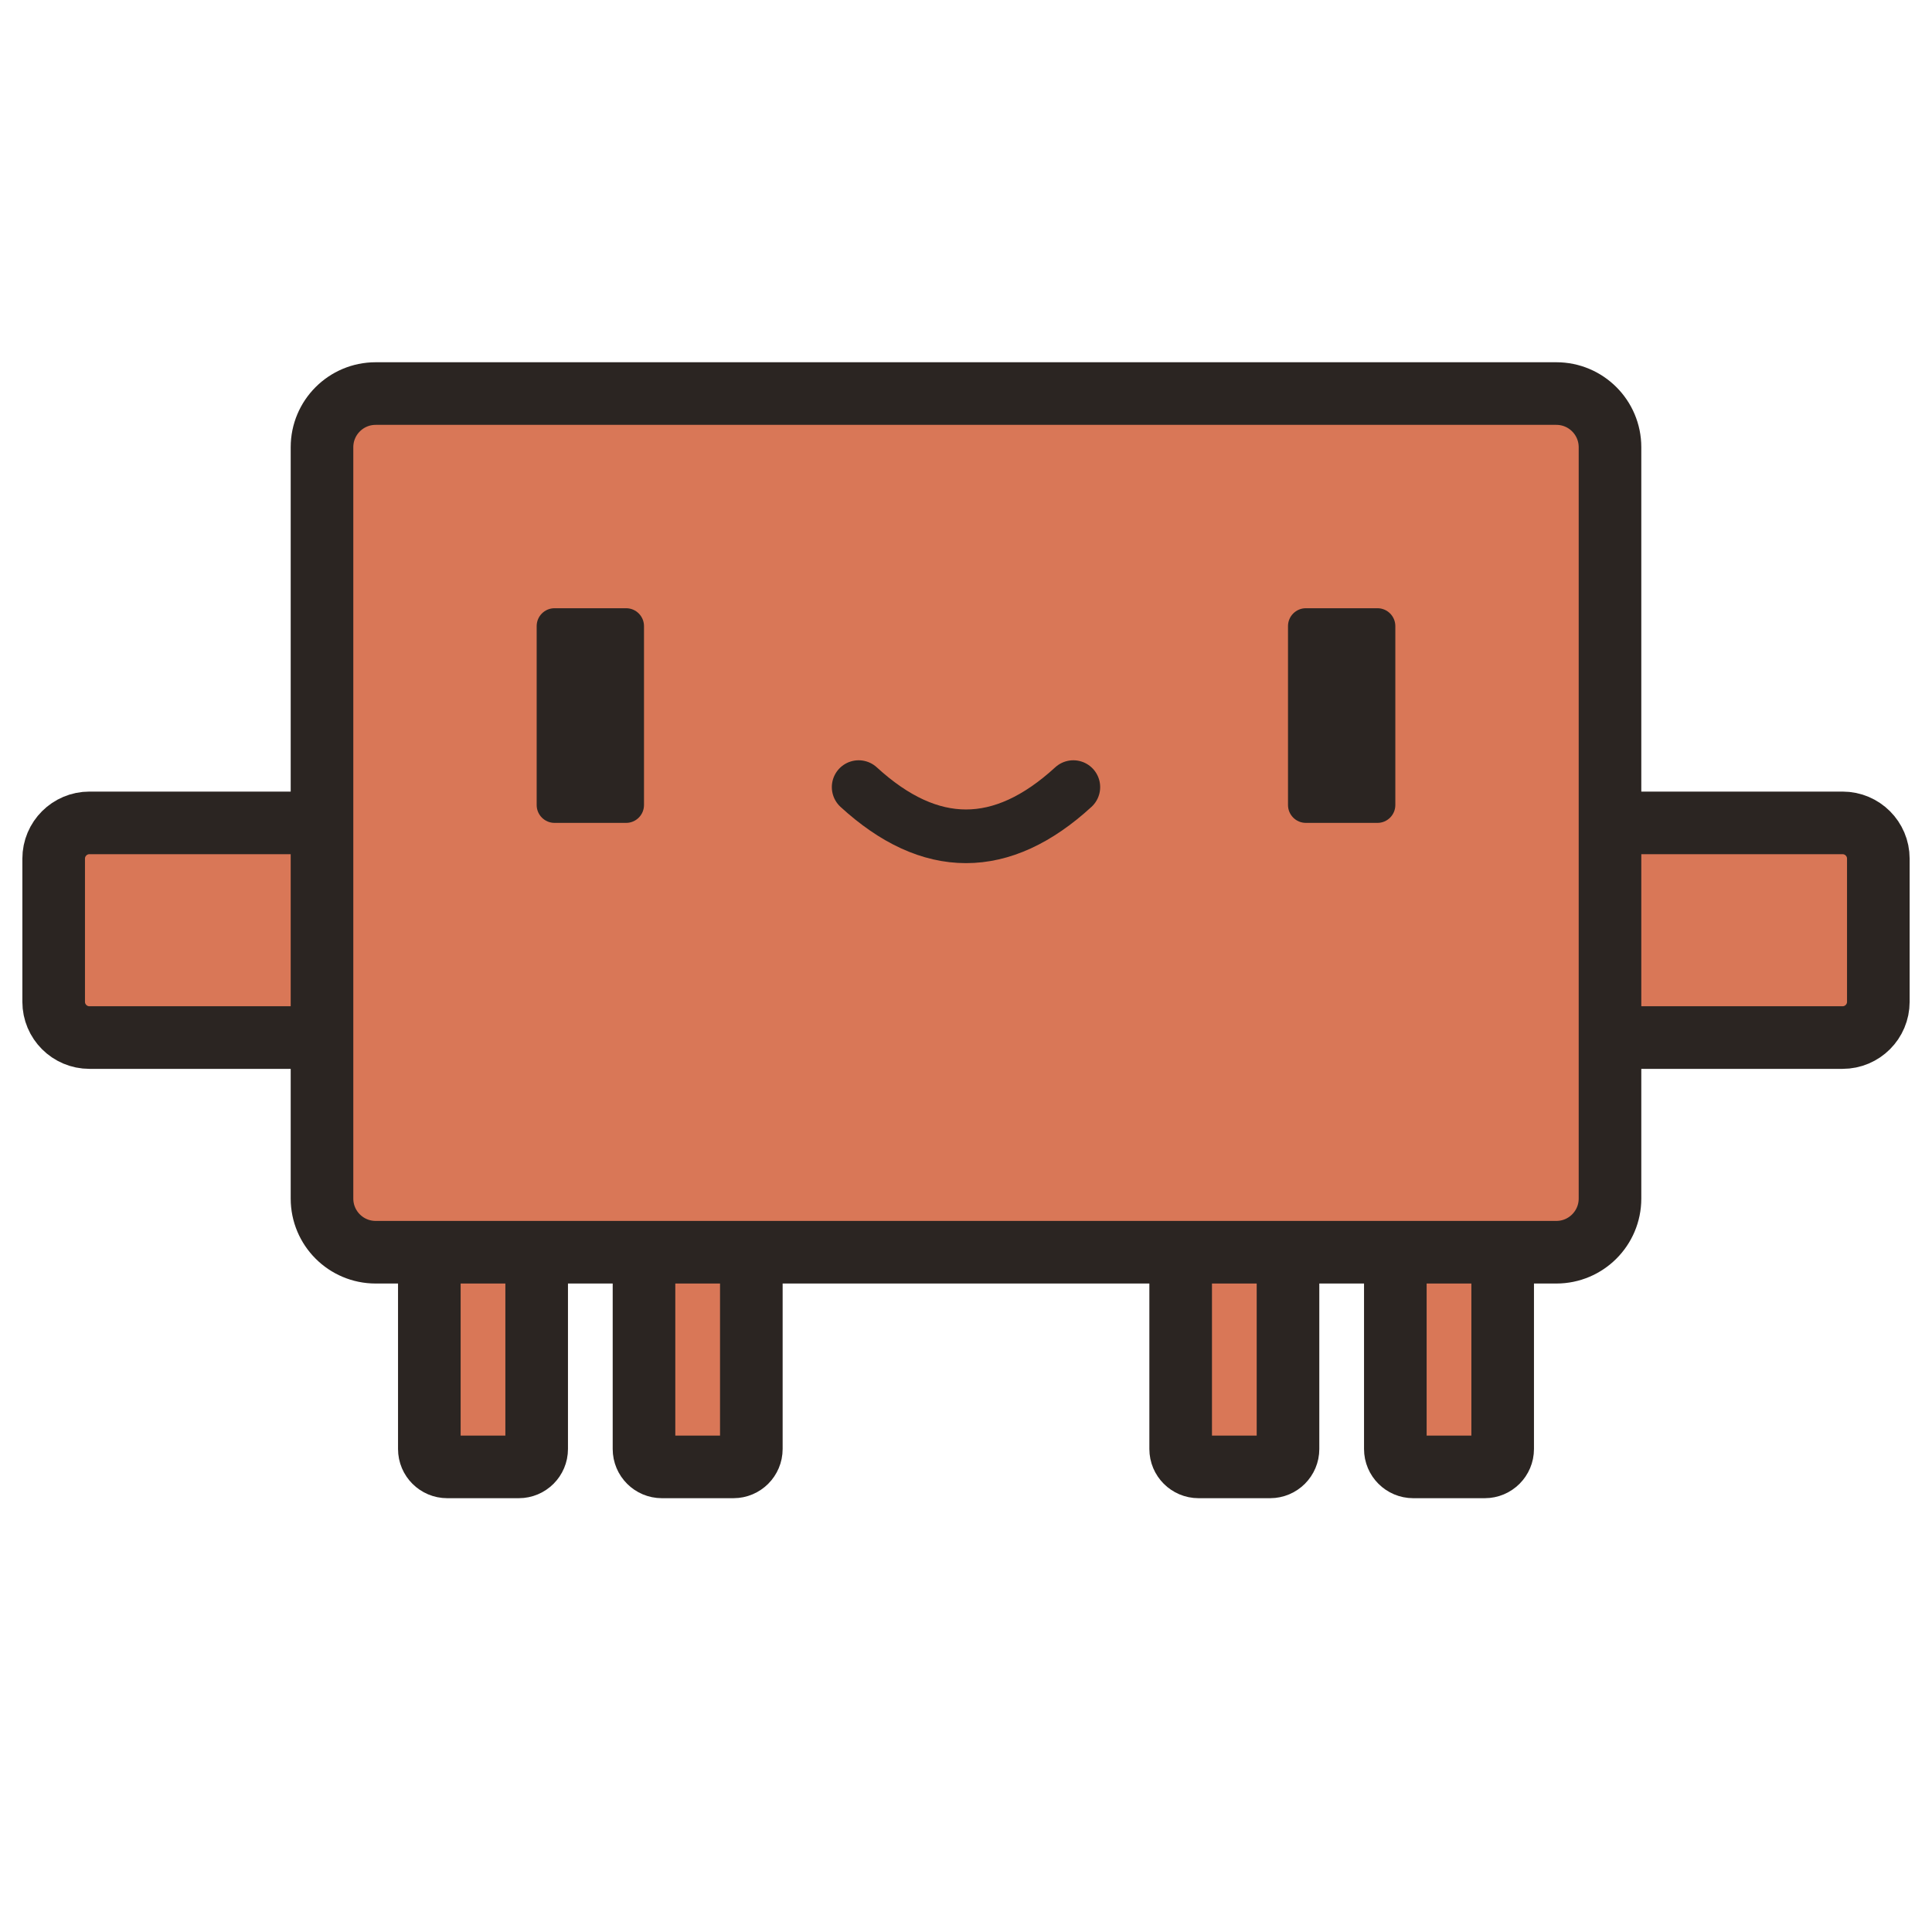
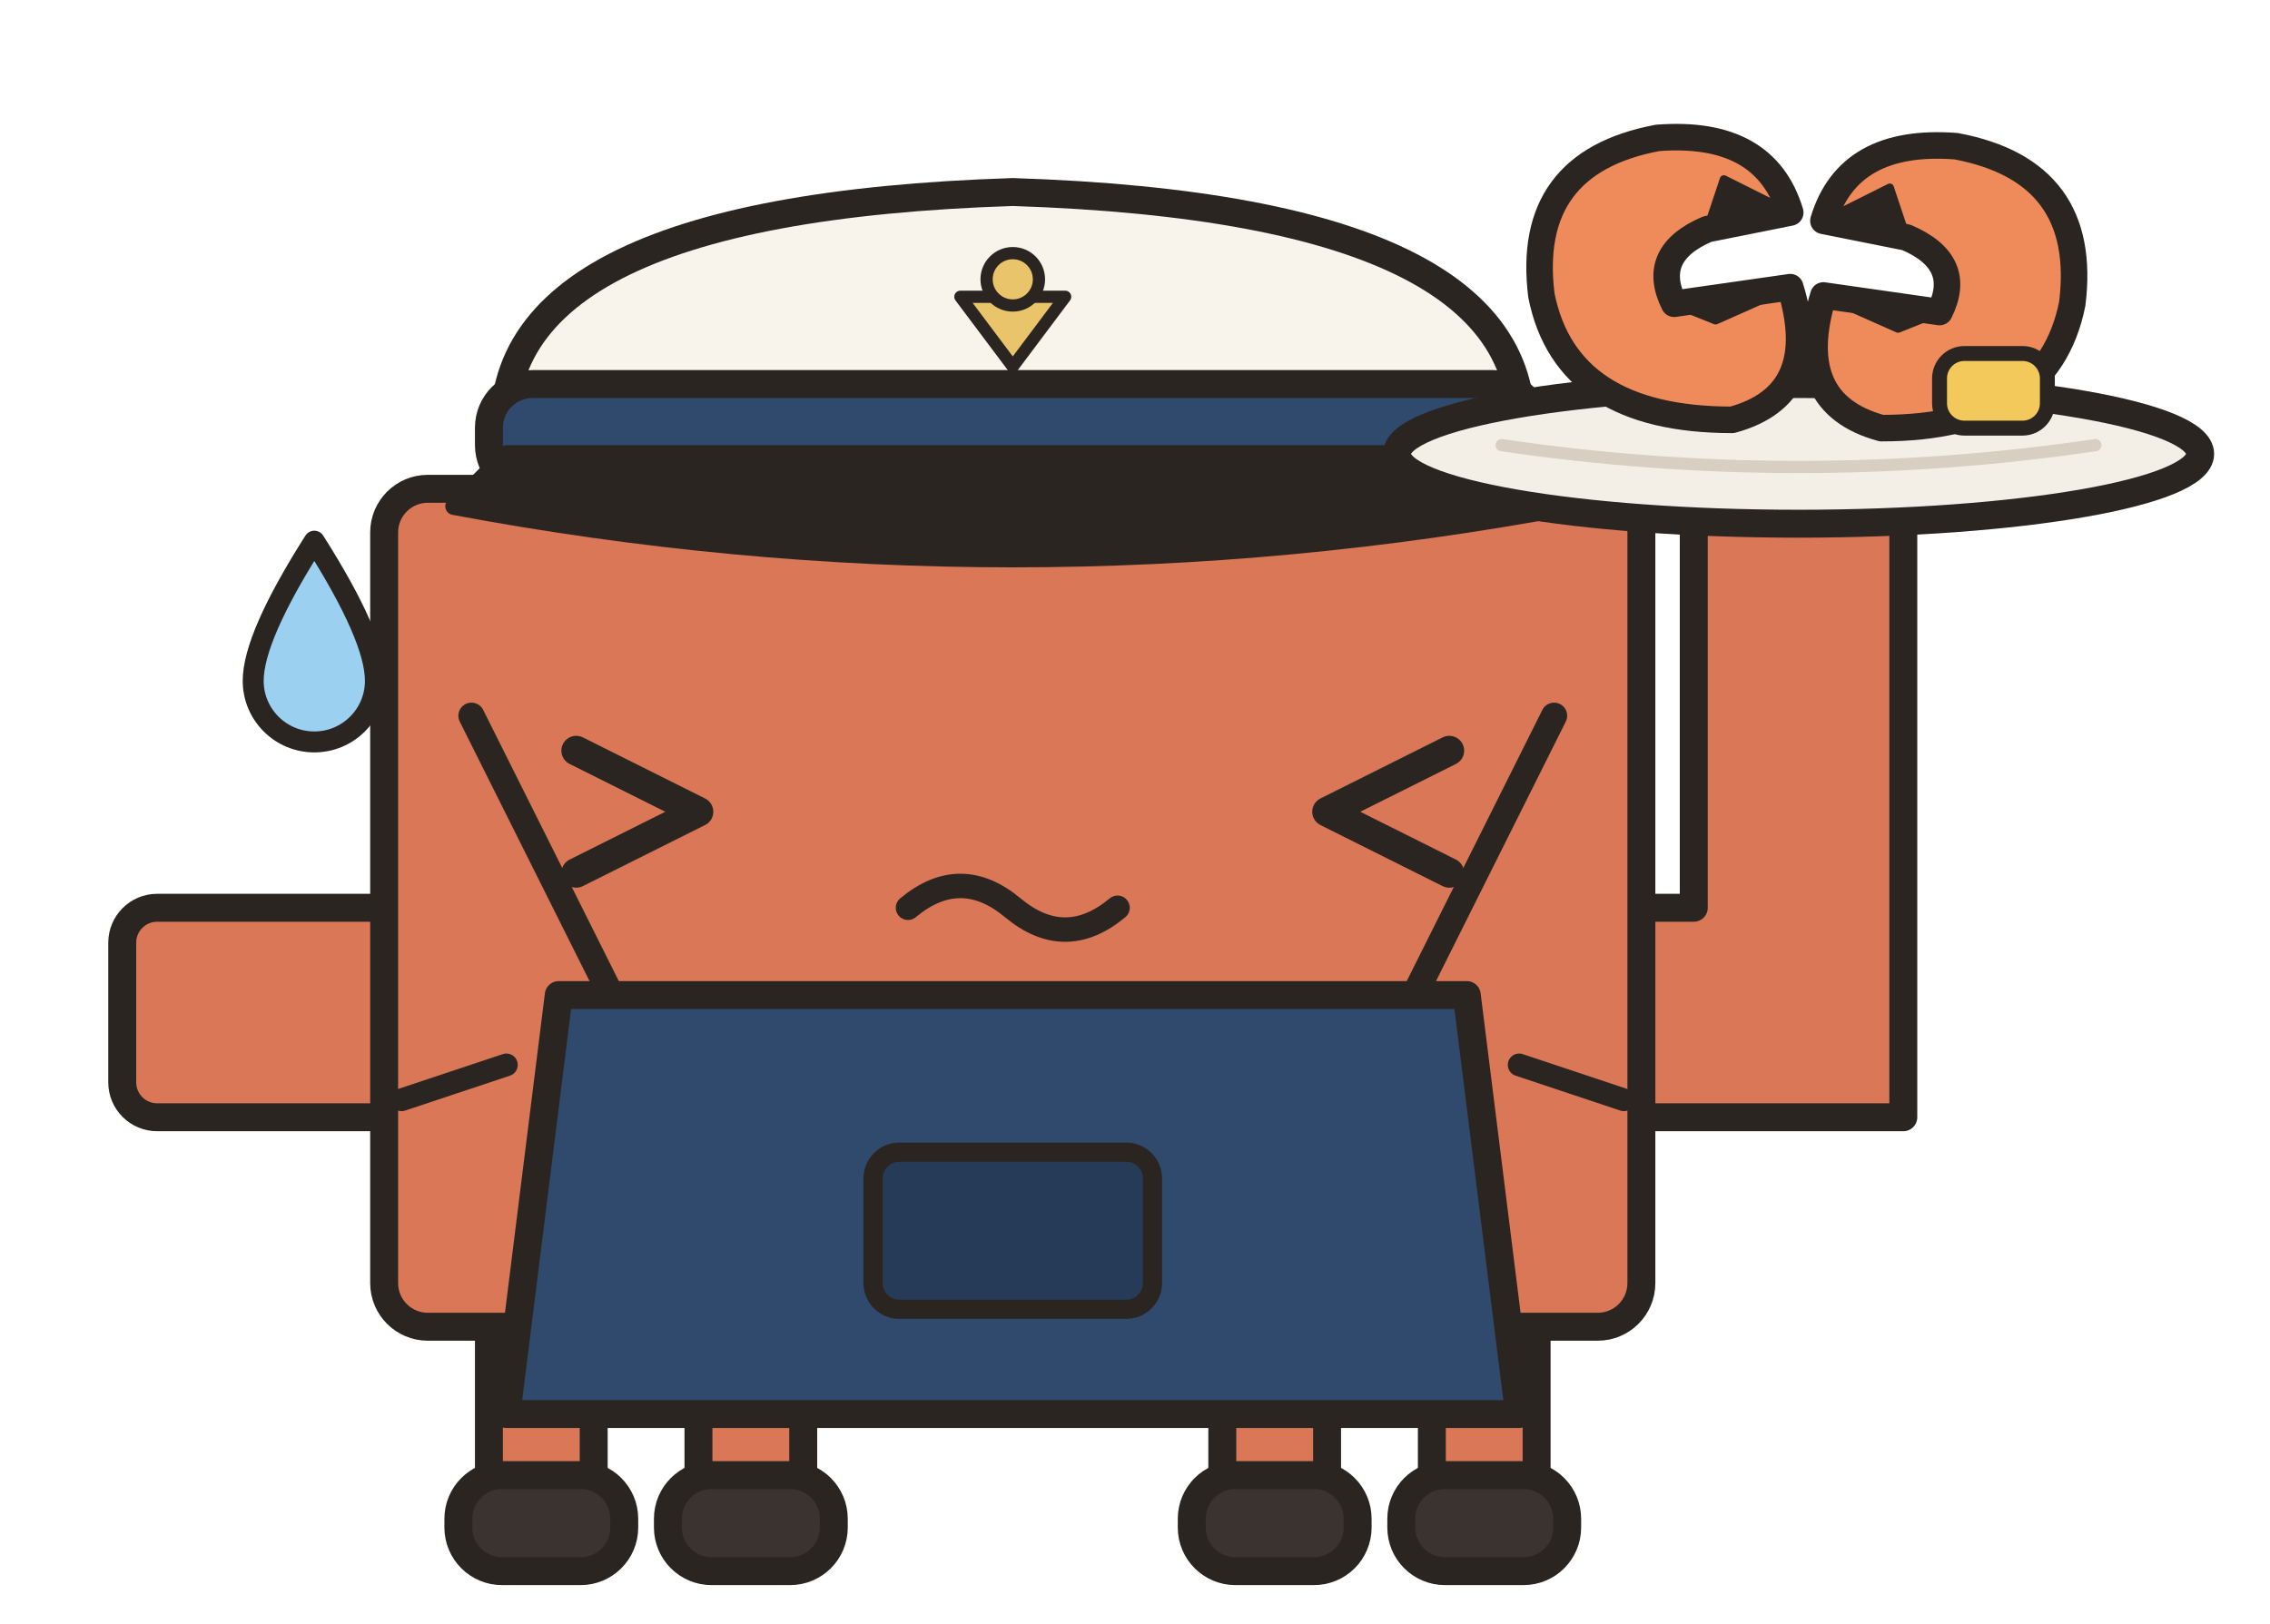
- <svg xmlns="http://www.w3.org/2000/svg" viewBox="12 26 216 216">
-   <g fill="#d97757" stroke="#2b2522" stroke-width="7" stroke-linejoin="round">
-     <rect x="60" y="150" width="12" height="40" rx="2" />
-     <rect x="84" y="150" width="12" height="40" rx="2" />
-     <rect x="144" y="150" width="12" height="40" rx="2" />
-     <rect x="168" y="150" width="12" height="40" rx="2" />
-     <rect x="18" y="118" width="204" height="24" rx="4" />
-     <rect x="48" y="70" width="144" height="96" rx="6" />
+ <svg xmlns="http://www.w3.org/2000/svg" viewBox="4 14 260 186">
+   <g class="crab" data-move="shiver">
+     <g>
+       <g class="move">
+         <g class="breathe">
+           <g class="leg l0">
+             <rect x="60" y="156" width="12" height="32" rx="2" fill="#d97757" stroke="#2b2522" stroke-width="3.2" stroke-linejoin="round" stroke-linecap="round" />
+             <rect x="56.5" y="183" width="19" height="11" rx="5" fill="#3b3330" stroke="#2b2522" stroke-width="3.2" stroke-linejoin="round" stroke-linecap="round" />
+           </g>
+           <g class="leg l1">
+             <rect x="84" y="156" width="12" height="32" rx="2" fill="#d97757" stroke="#2b2522" stroke-width="3.2" stroke-linejoin="round" stroke-linecap="round" />
+             <rect x="80.5" y="183" width="19" height="11" rx="5" fill="#3b3330" stroke="#2b2522" stroke-width="3.2" stroke-linejoin="round" stroke-linecap="round" />
+           </g>
+           <g class="leg l2">
+             <rect x="144" y="156" width="12" height="32" rx="2" fill="#d97757" stroke="#2b2522" stroke-width="3.2" stroke-linejoin="round" stroke-linecap="round" />
+             <rect x="140.5" y="183" width="19" height="11" rx="5" fill="#3b3330" stroke="#2b2522" stroke-width="3.2" stroke-linejoin="round" stroke-linecap="round" />
+           </g>
+           <g class="leg l3">
+             <rect x="168" y="156" width="12" height="32" rx="2" fill="#d97757" stroke="#2b2522" stroke-width="3.2" stroke-linejoin="round" stroke-linecap="round" />
+             <rect x="164.5" y="183" width="19" height="11" rx="5" fill="#3b3330" stroke="#2b2522" stroke-width="3.2" stroke-linejoin="round" stroke-linecap="round" />
+           </g>
+           <rect x="18" y="118" width="36" height="24" rx="4" fill="#d97757" stroke="#2b2522" stroke-width="3.2" stroke-linejoin="round" stroke-linecap="round" />
+           <path d="M186 118 L198 118 L198 70 L222 70 L222 142 L186 142 Z" fill="#d97757" stroke="#2b2522" stroke-width="3.2" stroke-linejoin="round" stroke-linecap="round" />
+           <rect x="48" y="70" width="144" height="96" rx="5" fill="#d97757" stroke="#2b2522" stroke-width="3.2" stroke-linejoin="round" stroke-linecap="round" />
+           <path d="M70 100 L84 107 L70 114 M170 100 L156 107 L170 114" fill="none" stroke="#2b2522" stroke-width="3.4" stroke-linecap="round" stroke-linejoin="round" />
+           <path d="M108 118 Q114 113 120 118 Q126 123 132 118" fill="none" stroke="#2b2522" stroke-width="2.8" stroke-linecap="round" stroke-linejoin="round" />
+           <path d="M68 128 L172 128 L178 176 L62 176 Z" fill="#2f4a6d" stroke="#2b2522" stroke-width="3.2" stroke-linejoin="round" stroke-linecap="round" />
+           <path d="M74 128 L58 96 M166 128 L182 96" fill="none" stroke="#2b2522" stroke-width="3" stroke-linecap="round" stroke-linejoin="round" />
+           <rect x="104" y="146" width="32" height="18" rx="3" fill="#263b57" stroke="#2b2522" stroke-width="2.2" stroke-linejoin="round" stroke-linecap="round" />
+           <path d="M62 136 L50 140 M178 136 L190 140" fill="none" stroke="#2b2522" stroke-width="2.6" stroke-linecap="round" stroke-linejoin="round" />
+           <path d="M62 66 Q58 38 120 36 Q182 38 178 66 Z" fill="#f8f4ec" stroke="#2b2522" stroke-width="3.2" stroke-linejoin="round" stroke-linecap="round" />
+           <rect x="60" y="58" width="120" height="12" rx="5" fill="#2f4a6d" stroke="#2b2522" stroke-width="3.2" stroke-linejoin="round" stroke-linecap="round" />
+           <path d="M56 72 Q120 84 184 72 L178 66 L62 66 Z" fill="#2b2522" stroke="#2b2522" stroke-width="2" stroke-linejoin="round" stroke-linecap="round" />
+           <path d="M114 48 L126 48 L120 56 Z" fill="#e9c46a" stroke="#2b2522" stroke-width="1.4" stroke-linejoin="round" stroke-linecap="round" />
+           <circle cx="120" cy="46" r="3" fill="#e9c46a" stroke="#2b2522" stroke-width="1.4" stroke-linejoin="round" stroke-linecap="round" />
+           <g class="sweat">
+             <path d="M40 76 Q47 87 47 92 A7 7 0 0 1 33 92 Q33 87 40 76 Z" fill="#9cd0f0" stroke="#2b2522" stroke-width="2.4" stroke-linejoin="round" />
+           </g>
+           <g class="serve">
+             <ellipse cx="210" cy="66" rx="46" ry="8" fill="#f4efe6" stroke="#2b2522" stroke-width="3.2" stroke-linejoin="round" stroke-linecap="round" />
+             <path d="M176 65 Q210 70 244 65" fill="none" stroke="#d8cfc2" stroke-width="1.4" stroke-linecap="round" stroke-linejoin="round" />
+             <g transform="translate(210 64) scale(.95)">
+               <g transform="translate(-6 0)">
+                 <path d="M-2 -2 Q-22 -2 -25 -17 Q-27 -33 -11 -36 Q2 -37 5 -27 L-5 -25 Q-12 -22 -9 -16 L5 -18 Q9 -5 -2 -2 Z" fill="#ef8a5a" stroke="#2b2522" stroke-width="3.2" stroke-linejoin="round" stroke-linecap="round" />
+                 <path d="M5 -27 L-5 -25 L-3 -31 Z M5 -18 L-9 -16 L-4 -14 Z" fill="#2b2522" stroke="#2b2522" stroke-width="1" stroke-linejoin="round" stroke-linecap="round" />
+               </g>
+               <g transform="translate(8 1) scale(-1 1)">
+                 <path d="M-2 -2 Q-22 -2 -25 -17 Q-27 -33 -11 -36 Q2 -37 5 -27 L-5 -25 Q-12 -22 -9 -16 L5 -18 Q9 -5 -2 -2 Z" fill="#ef8a5a" stroke="#2b2522" stroke-width="3.2" stroke-linejoin="round" stroke-linecap="round" />
+                 <path d="M5 -27 L-5 -25 L-3 -31 Z M5 -18 L-9 -16 L-4 -14 Z" fill="#2b2522" stroke="#2b2522" stroke-width="1" stroke-linejoin="round" stroke-linecap="round" />
+               </g>
+               <rect x="17" y="-10" width="13" height="9" rx="3" fill="#f3c95c" stroke="#2b2522" stroke-width="1.8" stroke-linejoin="round" stroke-linecap="round" />
+             </g>
+           </g>
+         </g>
+       </g>
+     </g>
  </g>
-   <rect x="72" y="94" width="12" height="24" rx="2" fill="#2b2522" />
-   <rect x="156" y="94" width="12" height="24" rx="2" fill="#2b2522" />
-   <path d="M108 114 Q120 125 132 114" fill="none" stroke="#2b2522" stroke-width="6" stroke-linecap="round" />
</svg>
